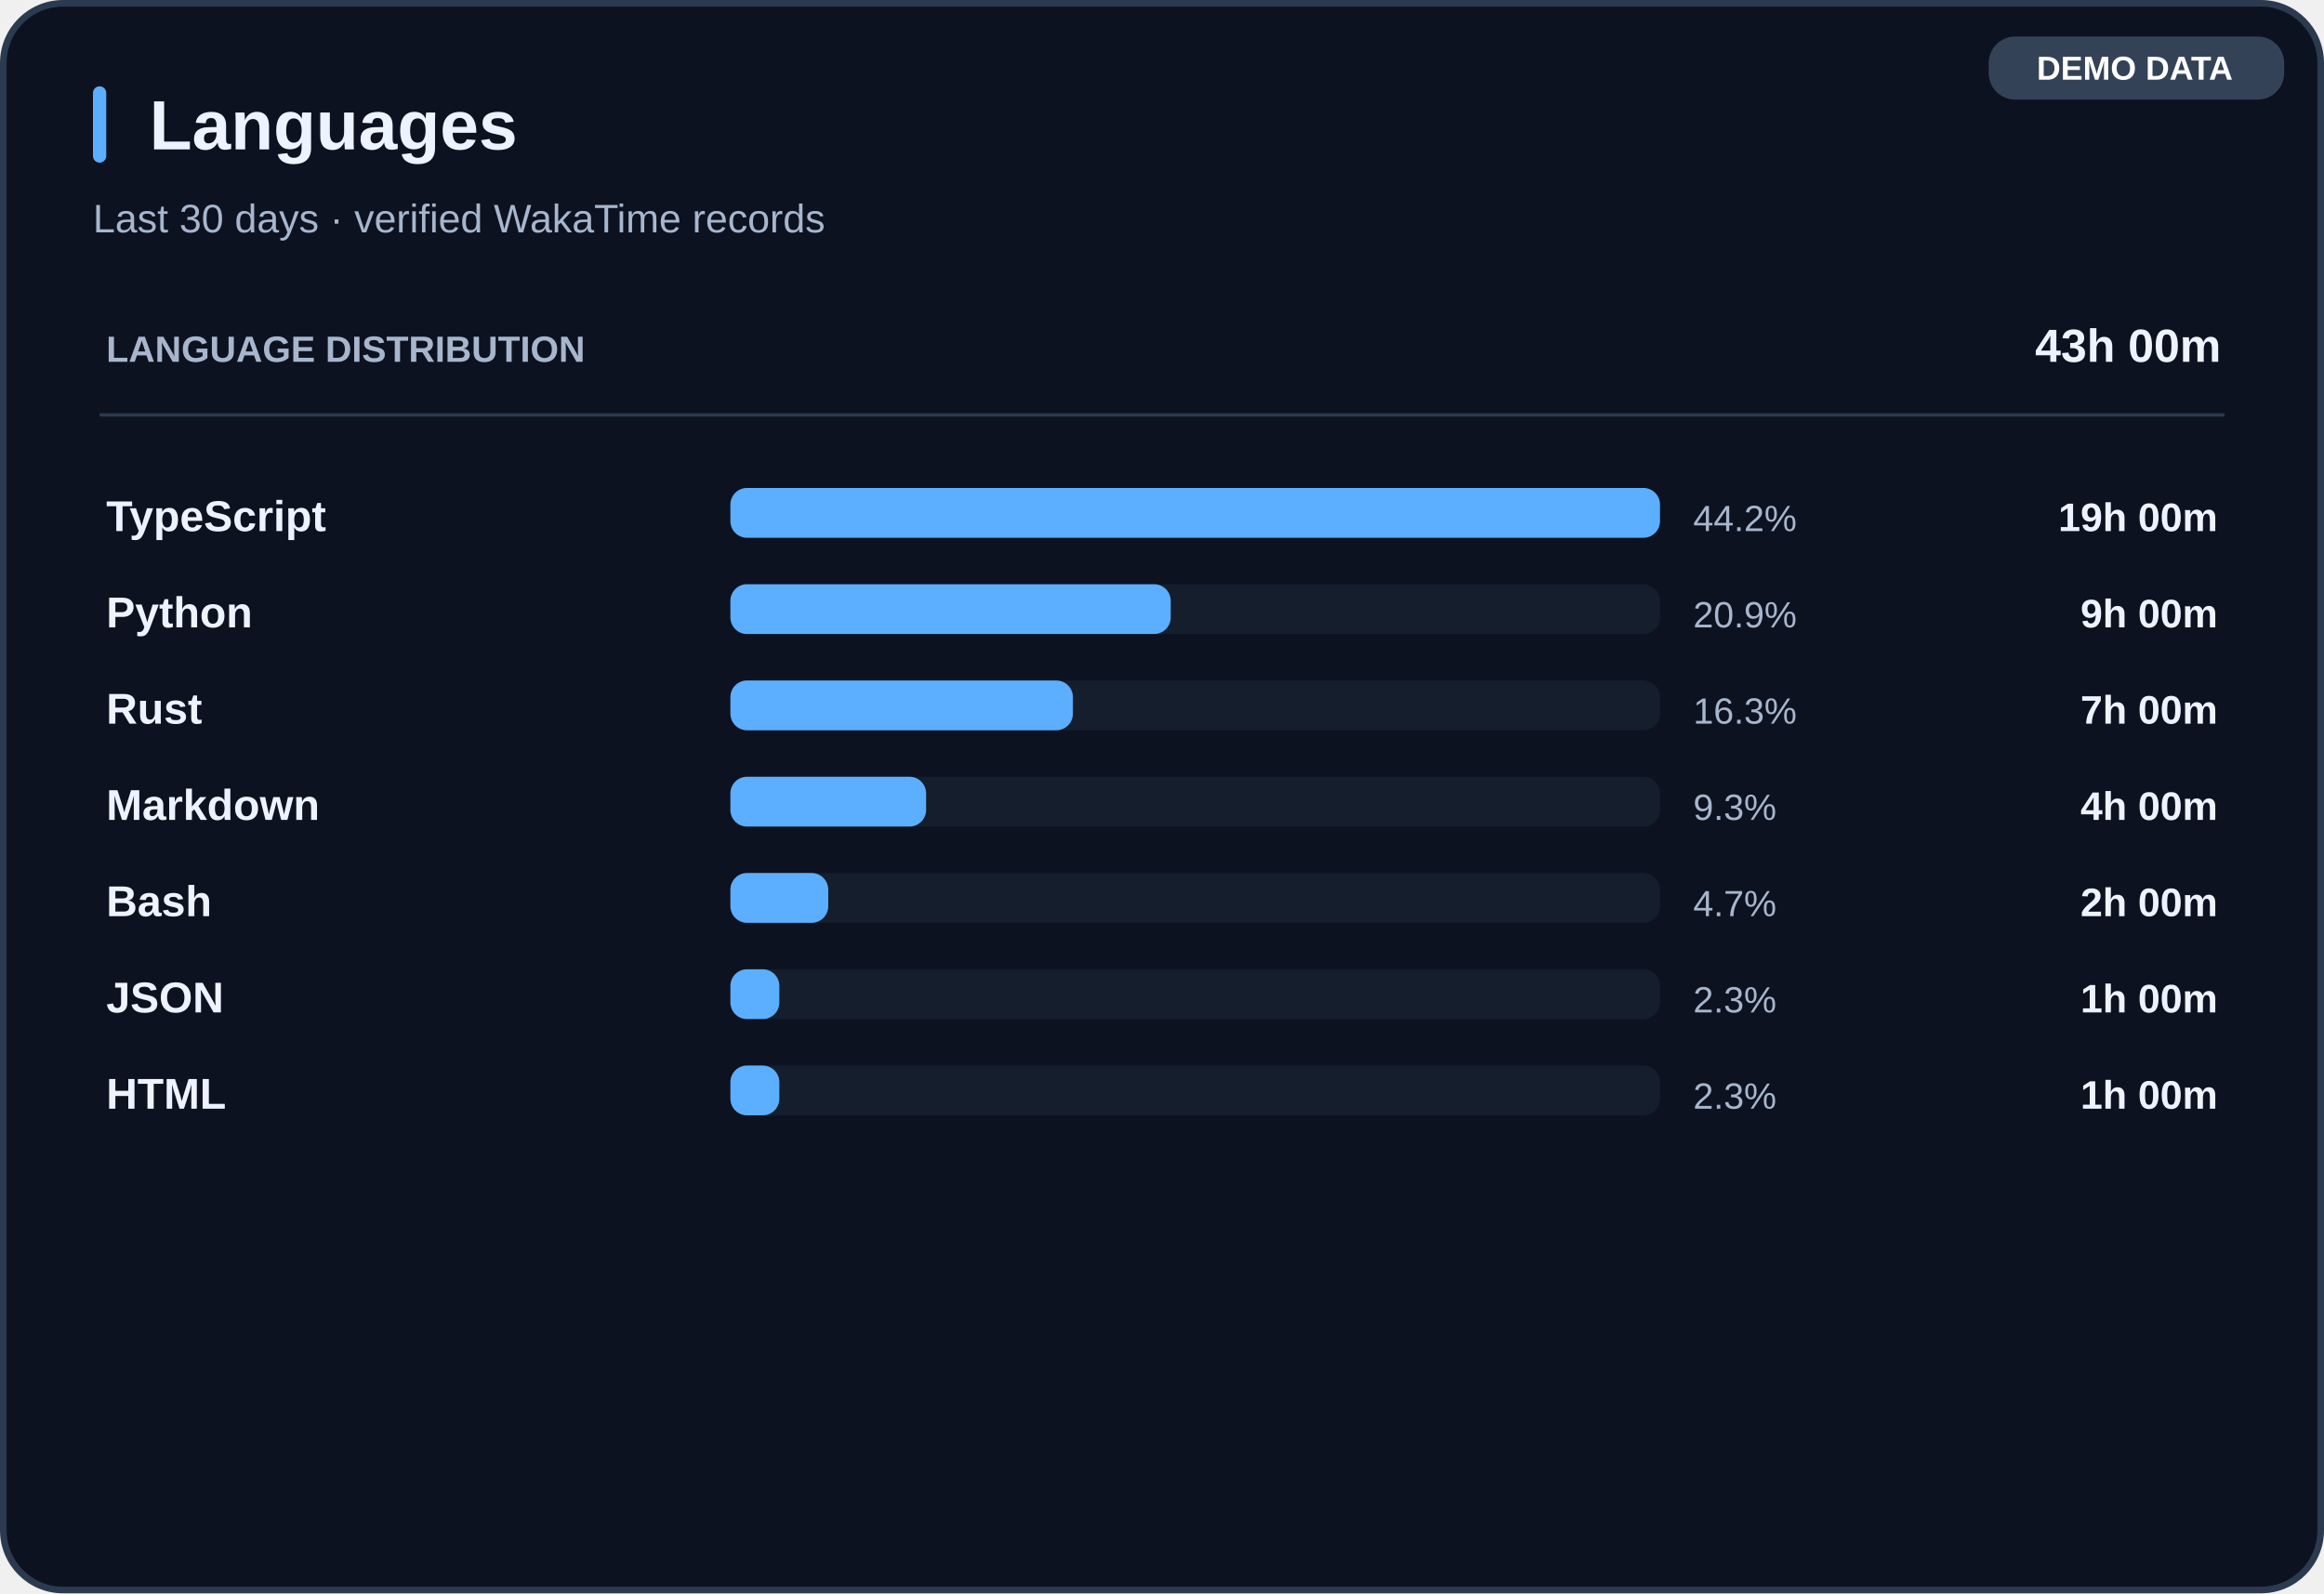
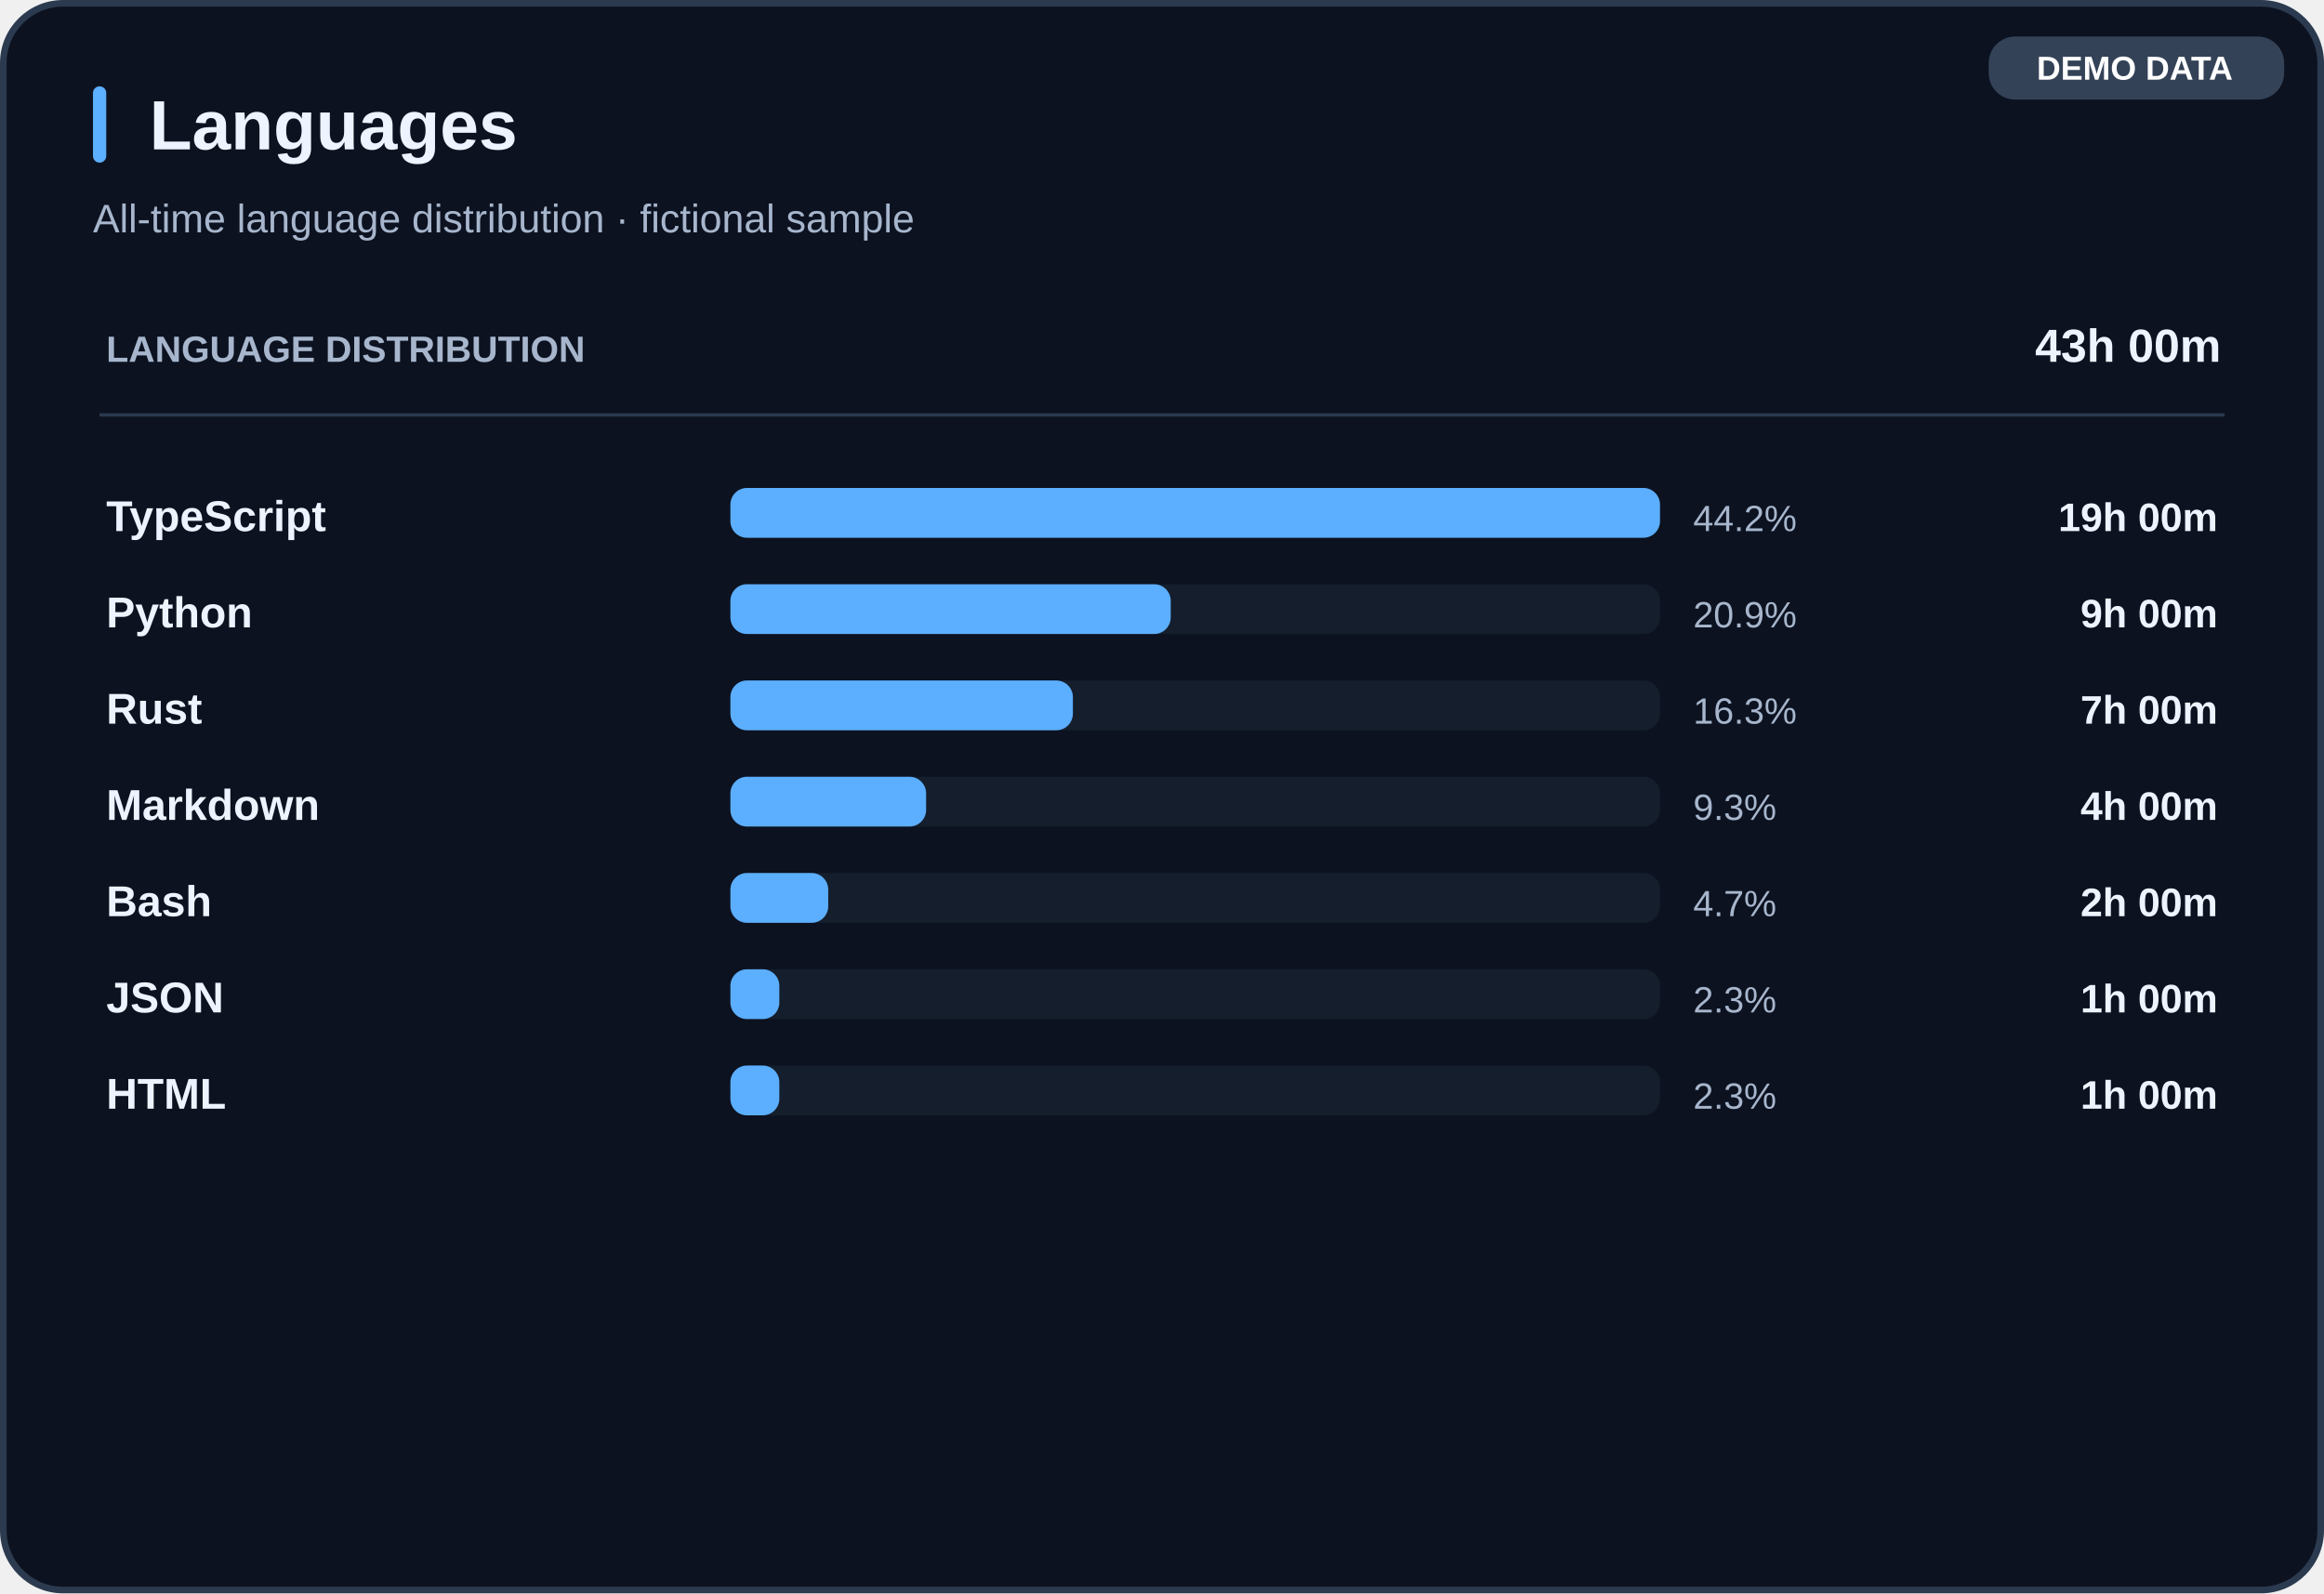
<svg xmlns="http://www.w3.org/2000/svg" width="700" height="480" viewBox="0 0 700 480" role="img" aria-label="Languages">
  <rect x="1" y="1" width="698" height="478" rx="18" fill="#0c1220" stroke="#2b3a4f" stroke-width="2" />
  <rect x="28" y="26" width="4" height="23" rx="2" fill="#5caeff" />
  <text x="45" y="45" font-family="Arial,sans-serif" font-size="21" font-weight="700" fill="#edf3ff">Languages</text>
-   <text x="28" y="70" font-family="Arial,sans-serif" font-size="12" font-weight="400" fill="#a7b6cc">Last 30 days · verified WakaTime records</text>
+   <text x="28" y="70" font-family="Arial,sans-serif" font-size="12" font-weight="400" fill="#a7b6cc">All-time language distribution · fictional sample</text>
  <text x="32" y="109" font-family="Arial,sans-serif" font-size="11" font-weight="700" fill="#a7b6cc">LANGUAGE DISTRIBUTION</text>
  <text x="669" y="109" font-family="Arial,sans-serif" font-size="14" font-weight="700" fill="#edf3ff" text-anchor="end">43h 00m</text>
  <path d="M30 125 H670" stroke="#2b3a4f" />
  <text x="32" y="160" font-family="Arial,sans-serif" font-size="13" font-weight="600" fill="#edf3ff">TypeScript</text>
  <rect x="220" y="147" width="280" height="15" rx="5" fill="#141e2c" />
  <rect x="220" y="147" width="280.00" height="15" rx="5" fill="#5caeff" />
  <text x="510" y="160" font-family="Arial,sans-serif" font-size="11" font-weight="400" fill="#a7b6cc">44.2%</text>
  <text x="668" y="160" font-family="Arial,sans-serif" font-size="12" font-weight="600" fill="#edf3ff" text-anchor="end">19h 00m</text>
  <text x="32" y="189" font-family="Arial,sans-serif" font-size="13" font-weight="600" fill="#edf3ff">Python</text>
  <rect x="220" y="176" width="280" height="15" rx="5" fill="#141e2c" />
  <rect x="220" y="176" width="132.63" height="15" rx="5" fill="#5caeff" />
  <text x="510" y="189" font-family="Arial,sans-serif" font-size="11" font-weight="400" fill="#a7b6cc">20.9%</text>
  <text x="668" y="189" font-family="Arial,sans-serif" font-size="12" font-weight="600" fill="#edf3ff" text-anchor="end">9h 00m</text>
  <text x="32" y="218" font-family="Arial,sans-serif" font-size="13" font-weight="600" fill="#edf3ff">Rust</text>
  <rect x="220" y="205" width="280" height="15" rx="5" fill="#141e2c" />
  <rect x="220" y="205" width="103.16" height="15" rx="5" fill="#5caeff" />
  <text x="510" y="218" font-family="Arial,sans-serif" font-size="11" font-weight="400" fill="#a7b6cc">16.3%</text>
  <text x="668" y="218" font-family="Arial,sans-serif" font-size="12" font-weight="600" fill="#edf3ff" text-anchor="end">7h 00m</text>
  <text x="32" y="247" font-family="Arial,sans-serif" font-size="13" font-weight="600" fill="#edf3ff">Markdown</text>
  <rect x="220" y="234" width="280" height="15" rx="5" fill="#141e2c" />
  <rect x="220" y="234" width="58.95" height="15" rx="5" fill="#5caeff" />
  <text x="510" y="247" font-family="Arial,sans-serif" font-size="11" font-weight="400" fill="#a7b6cc">9.3%</text>
  <text x="668" y="247" font-family="Arial,sans-serif" font-size="12" font-weight="600" fill="#edf3ff" text-anchor="end">4h 00m</text>
  <text x="32" y="276" font-family="Arial,sans-serif" font-size="13" font-weight="600" fill="#edf3ff">Bash</text>
  <rect x="220" y="263" width="280" height="15" rx="5" fill="#141e2c" />
  <rect x="220" y="263" width="29.47" height="15" rx="5" fill="#5caeff" />
  <text x="510" y="276" font-family="Arial,sans-serif" font-size="11" font-weight="400" fill="#a7b6cc">4.7%</text>
  <text x="668" y="276" font-family="Arial,sans-serif" font-size="12" font-weight="600" fill="#edf3ff" text-anchor="end">2h 00m</text>
  <text x="32" y="305" font-family="Arial,sans-serif" font-size="13" font-weight="600" fill="#edf3ff">JSON</text>
  <rect x="220" y="292" width="280" height="15" rx="5" fill="#141e2c" />
  <rect x="220" y="292" width="14.74" height="15" rx="5" fill="#5caeff" />
  <text x="510" y="305" font-family="Arial,sans-serif" font-size="11" font-weight="400" fill="#a7b6cc">2.3%</text>
  <text x="668" y="305" font-family="Arial,sans-serif" font-size="12" font-weight="600" fill="#edf3ff" text-anchor="end">1h 00m</text>
  <text x="32" y="334" font-family="Arial,sans-serif" font-size="13" font-weight="600" fill="#edf3ff">HTML</text>
  <rect x="220" y="321" width="280" height="15" rx="5" fill="#141e2c" />
  <rect x="220" y="321" width="14.74" height="15" rx="5" fill="#5caeff" />
  <text x="510" y="334" font-family="Arial,sans-serif" font-size="11" font-weight="400" fill="#a7b6cc">2.3%</text>
  <text x="668" y="334" font-family="Arial,sans-serif" font-size="12" font-weight="600" fill="#edf3ff" text-anchor="end">1h 00m</text>
  <rect x="599" y="11" width="89" height="19" rx="8" fill="#354459" opacity=".95" />
  <text x="643" y="24" text-anchor="middle" fill="#ffffff" font-family="Arial,sans-serif" font-size="10" font-weight="700">DEMO DATA</text>
</svg>
